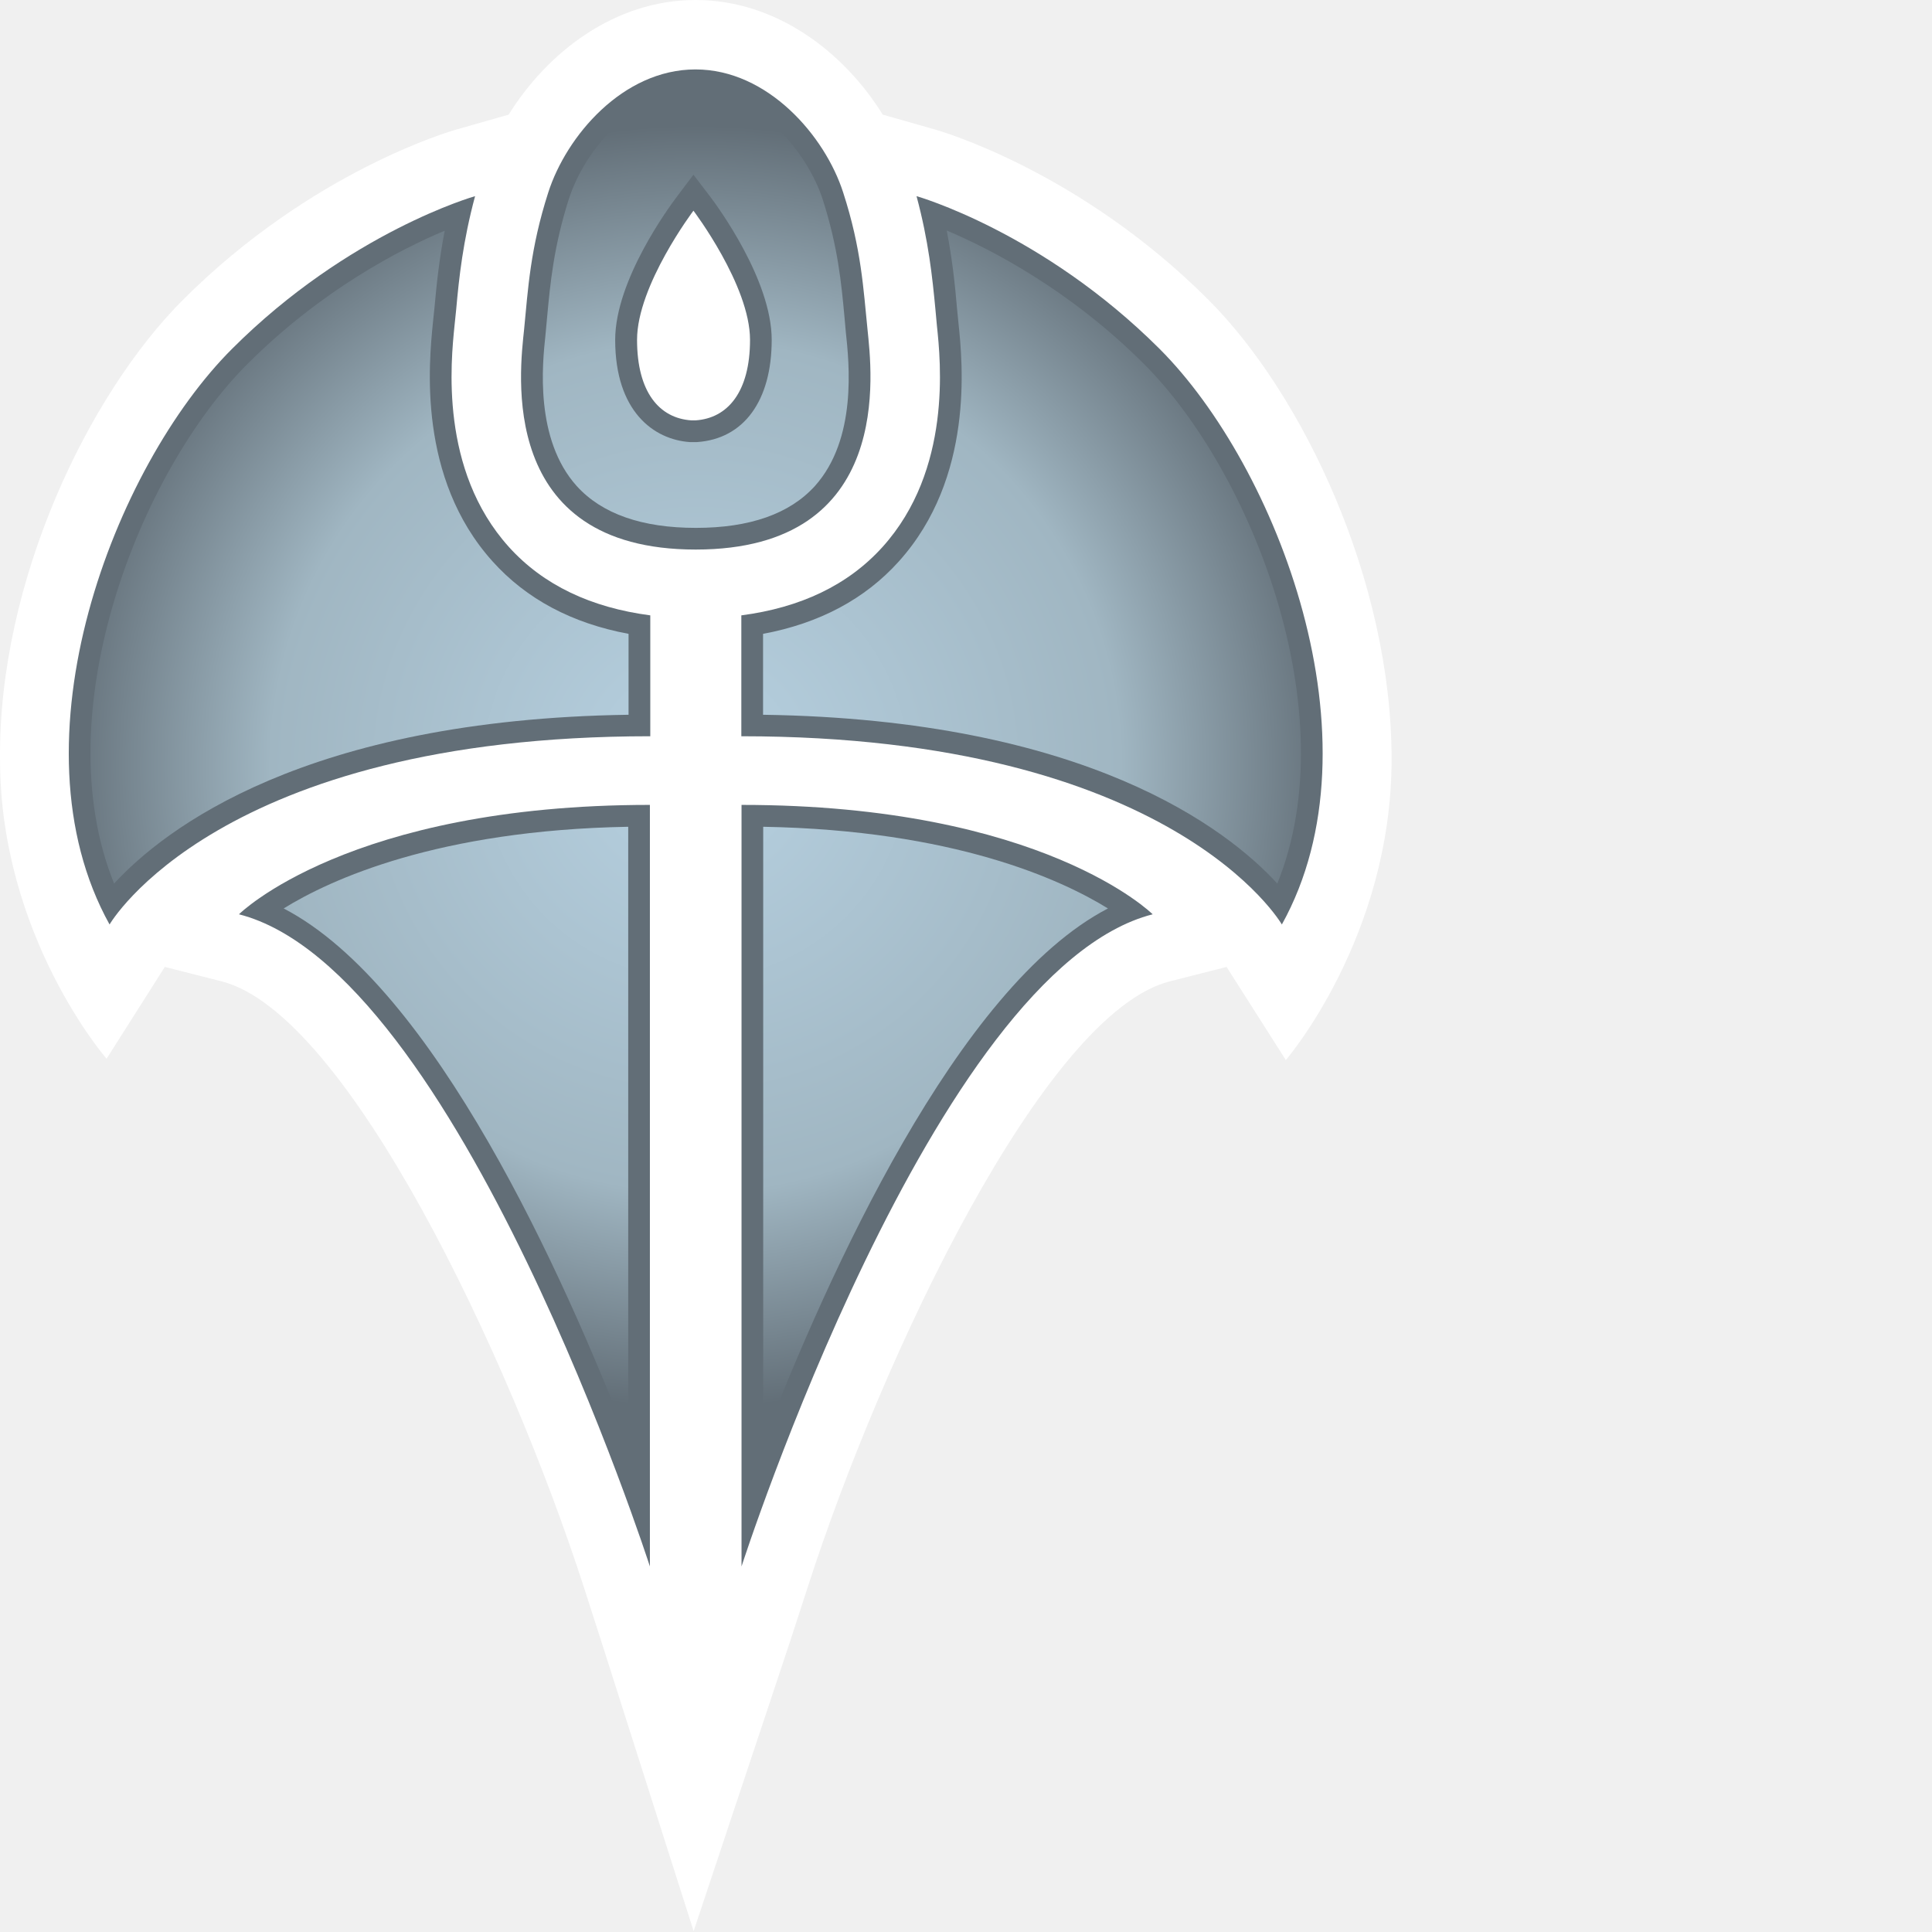
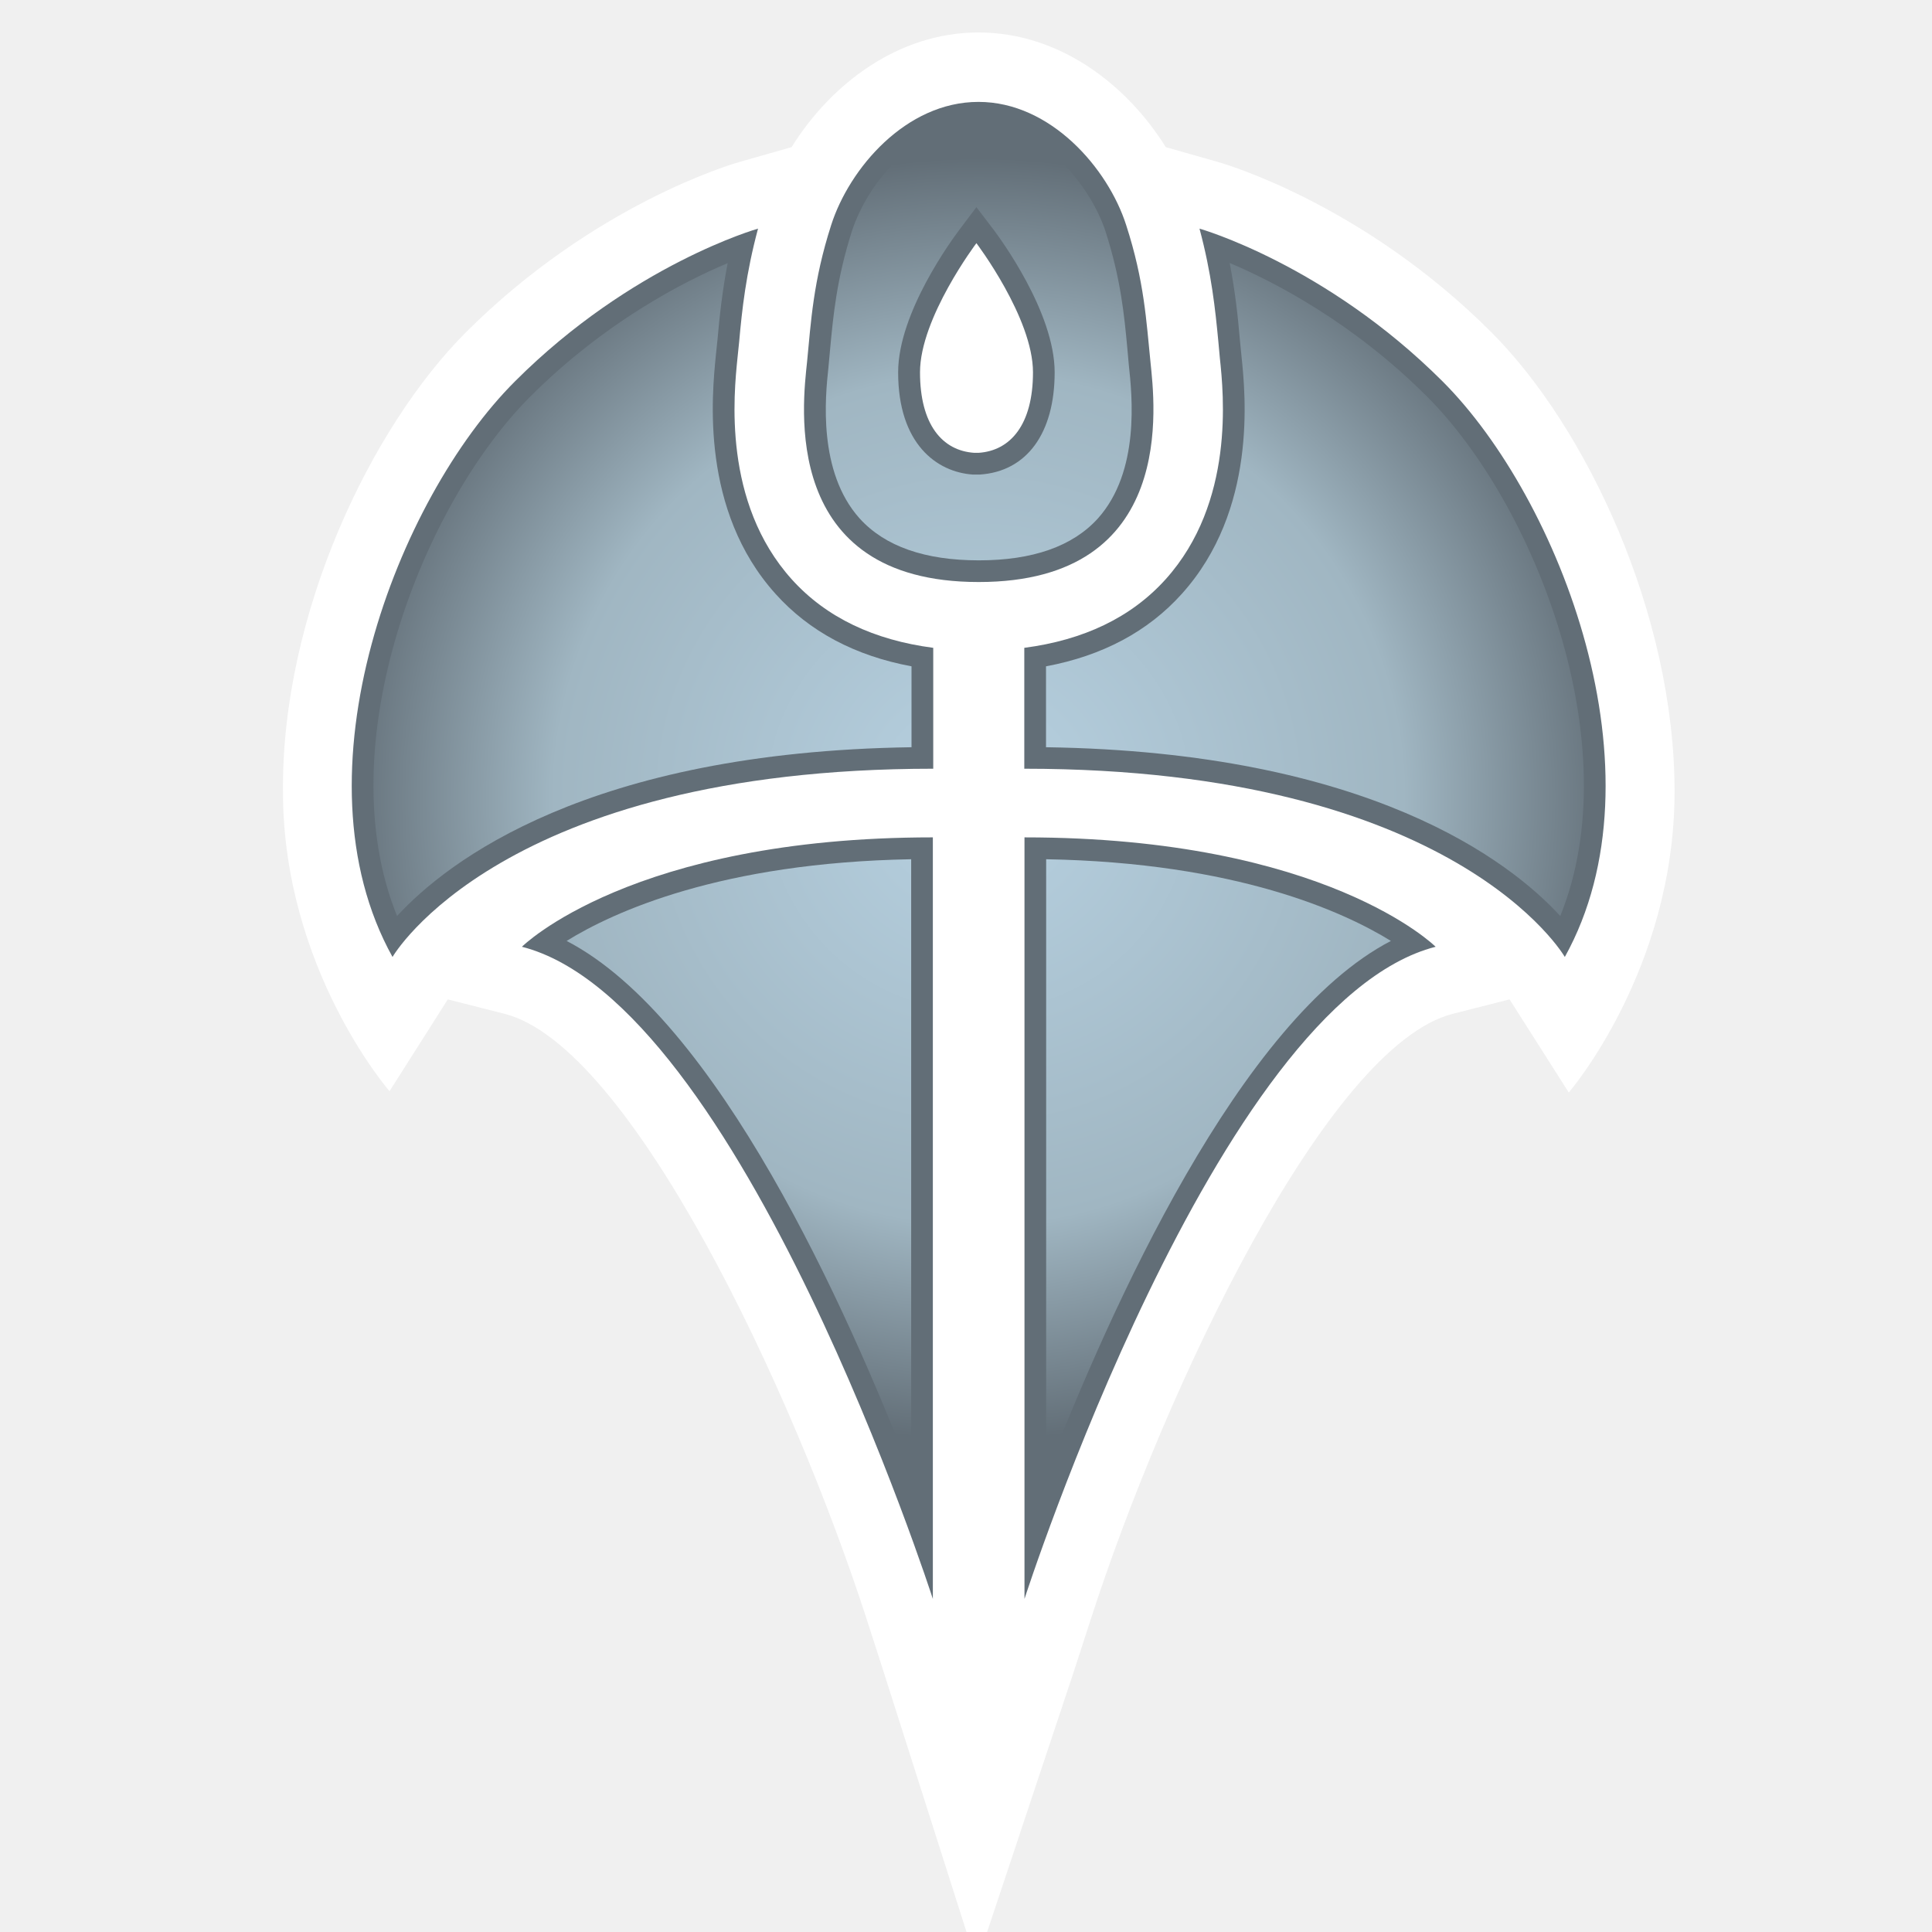
<svg xmlns="http://www.w3.org/2000/svg" version="1.1" width="833" height="833" id="svg3805">
  <defs id="defs3807">
    <radialGradient cx="0" cy="0" r="1" fx="0" fy="0" id="radialGradient314" gradientUnits="userSpaceOnUse" gradientTransform="matrix(13.28235,0,0,-13.28235,135.126,487.8472)" spreadMethod="pad">
      <stop id="stop316" style="stop-color:#b7d1e1;stop-opacity:1" offset="0" />
      <stop id="stop318" style="stop-color:#a0b6c2;stop-opacity:1" offset="0.663" />
      <stop id="stop320" style="stop-color:#626e77;stop-opacity:1" offset="1" />
    </radialGradient>
  </defs>
-   <path d="M 600,327.285 C 600,250.455 561.699,169.939 521.046,129.286 465.759,73.917 405.748,56.598 403.229,55.869 L 380.623,49.437 C 363.783,22.377 334.683,0 299.879,0 265.158,0 236.141,22.377 219.301,49.437 l -22.606,6.432 c -2.519,0.728 -62.447,18.047 -117.817,73.417 -40.736,40.736 -79.516,121.231 -78.871,197.999 0,76.435 45.94,129.203 45.94,129.203 l 25.125,-39.591 24.563,6.245 C 149.694,436.984 219.468,584.318 251.816,684.566 l 7.41,23.022 39.841,125.04 41.631,-125.04 7.473,-23.022 C 380.457,584.318 450.314,436.984 504.289,423.142 l 24.563,-6.245 25.541,40.154 c 0,0 45.607,-52.851 45.607,-129.765" id="path308" style="fill:#ffffff;fill-opacity:1;fill-rule:nonzero;stroke:none" />
-   <path d="m 299.879,181.242 0,0 c -0.333,0 -0.563,0 -0.896,0 -0.25,0 -0.561,0 -0.894,0 l 0,0 c -13.822,-0.896 -23.418,-12.198 -23.418,-34.721 0,-23.48 24.313,-55.682 24.313,-55.682 0,0 24.396,32.202 24.396,55.682 0,22.523 -9.679,33.826 -23.501,34.721 m 74.166,-39.113 C 372.255,124.749 371.443,107.347 363.554,83.034 355.748,58.638 331.019,29.933 299.879,29.933 c -31.307,0 -55.703,28.705 -63.509,53.101 -7.806,24.313 -8.701,41.715 -10.408,59.096 -1.79,17.402 -12.115,94.816 74,94.816 86.115,0 75.79,-77.414 74.083,-94.816 m 21.128,-57.555 c 5.204,19.359 6.828,34.97 8.139,48.792 l 0.646,7.057 c 1.624,15.383 6.515,62.135 -23.418,95.378 -14.883,16.507 -35.449,26.186 -60.907,29.517 l 0,52.123 c 186.363,0 233.053,81.16 233.053,81.16 43.9,-79.037 -2.206,-197.666 -52.705,-248.165 C 449.42,99.936 395.174,84.574 395.174,84.574 m 101.81,309.634 C 402.501,418.354 319.717,675.387 319.717,675.387 l 0,-328.347 c 130.015,0 177.267,47.168 177.267,47.168 M 100.028,150.435 C 49.446,200.934 3.339,319.563 47.24,398.6 c 0,0 46.69,-81.16 233.136,-81.16 l 0,-52.123 c -25.458,-3.331 -46.107,-13.01 -60.99,-29.517 -29.933,-33.243 -24.958,-79.995 -23.418,-95.378 l 0.728,-7.057 c 1.229,-13.822 2.935,-29.433 8.139,-48.792 0,0 -54.329,15.362 -104.807,65.861 m 180.181,196.604 0,328.347 c 0,0 -82.784,-257.032 -177.183,-281.179 0,0 47.252,-47.168 177.183,-47.168" id="path310" style="fill:#626e77;fill-opacity:1;fill-rule:nonzero;stroke:none" />
-   <g transform="matrix(20.81571,0,0,-20.81571,-2512.761,10485.352)" id="g312">
-     <path d="m 132.496,499.598 c -0.312,-0.985 -0.383,-1.731 -0.449,-2.446 l 0,0 -0.035,-0.379 c -0.063,-0.585 -0.223,-2.148 0.648,-3.117 l 0,0 c 0.524,-0.578 1.352,-0.867 2.469,-0.867 l 0,0 c 1.113,0 1.941,0.289 2.465,0.867 l 0,0 c 0.875,0.977 0.711,2.535 0.64,3.192 l 0,0 -0.027,0.304 c -0.066,0.715 -0.137,1.461 -0.453,2.446 l 0,0 c -0.301,0.929 -1.316,2.238 -2.633,2.238 l 0,0 c -1.234,0 -2.273,-1.156 -2.625,-2.238 m 2.508,-5.032 c -0.746,0.051 -1.547,0.633 -1.547,2.118 l 0,0 c 0,1.246 1.137,2.777 1.266,2.949 l 0,0 0.355,0.472 0.36,-0.472 c 0.128,-0.172 1.261,-1.703 1.261,-2.949 l 0,0 c 0,-1.262 -0.578,-2.055 -1.551,-2.118 l 0,0 -0.113,0 -0.031,0 z m 5.531,2.797 0.035,-0.355 c 0.082,-0.789 0.325,-3.18 -1.238,-4.914 l 0,0 c -0.699,-0.778 -1.644,-1.282 -2.812,-1.5 l 0,0 0,-1.676 c 6.691,-0.098 9.613,-2.363 10.652,-3.496 l 0,0 c 1.437,3.543 -0.535,8.535 -2.758,10.758 l 0,0 c -1.539,1.539 -3.168,2.379 -4.09,2.769 l 0,0 c 0.117,-0.601 0.172,-1.125 0.211,-1.586 m -14.699,-1.183 c -2.223,-2.223 -4.195,-7.215 -2.758,-10.758 l 0,0 c 1.043,1.133 3.961,3.398 10.656,3.496 l 0,0 0,1.676 c -1.172,0.218 -2.117,0.722 -2.816,1.5 l 0,0 c -1.563,1.734 -1.316,4.125 -1.238,4.929 l 0,0 0.035,0.336 c 0.043,0.481 0.097,0.996 0.211,1.586 l 0,0 c -0.922,-0.386 -2.551,-1.226 -4.09,-2.765 m 10.687,-22.321 c 1.329,3.434 4.016,9.426 7.141,11.047 l 0,0 c -0.976,0.602 -3.195,1.621 -7.141,1.692 l 0,0 0,-12.739 z m -9.933,11.047 c 3.125,-1.621 5.808,-7.613 7.137,-11.047 l 0,0 0,12.739 c -3.942,-0.071 -6.165,-1.09 -7.137,-1.692" id="path322" style="fill:url(#radialGradient314);fill-opacity:1;fill-rule:nonzero;stroke:none" />
+   <path d="M 722,341.285 C 722,264.455 683.699,183.939 643.046,143.286 587.759,87.917 527.748,70.598 525.229,69.869 L 502.623,63.437 C 485.783,36.377 456.683,14 421.879,14 387.158,14 358.141,36.377 341.301,63.437 l -22.606,6.432 c -2.519,0.728 -62.447,18.047 -117.817,73.417 -40.736,40.736 -79.516,121.231 -78.871,197.999 0,76.435 45.94,129.203 45.94,129.203 l 25.125,-39.591 24.563,6.245 c 54.058,13.842 123.833,161.176 156.18,261.425 l 7.41,23.022 39.841,125.04 41.631,-125.04 7.473,-23.022 C 502.457,598.318 572.314,450.984 626.289,437.142 l 24.563,-6.245 25.541,40.154 c 0,0 45.607,-52.851 45.607,-129.765" id="path308" style="fill:#ffffff;fill-opacity:1;fill-rule:nonzero;stroke:none" />
+   <path d="m 421.879,195.242 v 0 c -0.333,0 -0.563,0 -0.896,0 -0.25,0 -0.561,0 -0.894,0 v 0 c -13.822,-0.896 -23.418,-12.198 -23.418,-34.721 0,-23.48 24.313,-55.682 24.313,-55.682 0,0 24.396,32.202 24.396,55.682 0,22.523 -9.679,33.826 -23.501,34.721 m 74.166,-39.113 C 494.255,138.749 493.443,121.347 485.554,97.034 477.748,72.638 453.019,43.933 421.879,43.933 c -31.307,0 -55.703,28.705 -63.509,53.101 -7.806,24.313 -8.701,41.715 -10.408,59.096 -1.79,17.402 -12.115,94.816 74,94.816 86.115,0 75.79,-77.414 74.083,-94.816 m 21.128,-57.555 c 5.204,19.359 6.828,34.97 8.139,48.792 l 0.646,7.057 c 1.624,15.383 6.515,62.135 -23.418,95.378 -14.883,16.507 -35.449,26.186 -60.907,29.517 v 52.123 c 186.363,0 233.053,81.16 233.053,81.16 43.9,-79.037 -2.206,-197.666 -52.705,-248.165 -50.561,-50.499 -104.807,-65.861 -104.807,-65.861 m 101.81,309.634 C 524.501,432.354 441.717,689.387 441.717,689.387 V 361.04 c 130.015,0 177.267,47.168 177.267,47.168 M 222.028,164.435 c -50.582,50.499 -96.689,169.128 -52.789,248.165 0,0 46.69,-81.16 233.136,-81.16 v -52.123 c -25.458,-3.331 -46.107,-13.01 -60.99,-29.517 -29.933,-33.243 -24.958,-79.995 -23.418,-95.378 l 0.728,-7.057 c 1.229,-13.822 2.935,-29.433 8.139,-48.792 0,0 -54.329,15.362 -104.807,65.861 m 180.181,196.604 v 328.347 c 0,0 -82.784,-257.032 -177.183,-281.179 0,0 47.252,-47.168 177.183,-47.168" id="path310" style="fill:#626e77;fill-opacity:1;fill-rule:nonzero;stroke:none" />
+   <g transform="matrix(20.81571,0,0,-20.81571,-2390.761,10499.352)" id="g312">
+     <path d="m 132.496,499.598 c -0.312,-0.985 -0.383,-1.731 -0.449,-2.446 v 0 l -0.035,-0.379 c -0.063,-0.585 -0.223,-2.148 0.648,-3.117 v 0 c 0.524,-0.578 1.352,-0.867 2.469,-0.867 v 0 c 1.113,0 1.941,0.289 2.465,0.867 v 0 c 0.875,0.977 0.711,2.535 0.64,3.192 v 0 l -0.027,0.304 c -0.066,0.715 -0.137,1.461 -0.453,2.446 v 0 c -0.301,0.929 -1.316,2.238 -2.633,2.238 v 0 c -1.234,0 -2.273,-1.156 -2.625,-2.238 m 2.508,-5.032 c -0.746,0.051 -1.547,0.633 -1.547,2.118 v 0 c 0,1.246 1.137,2.777 1.266,2.949 v 0 l 0.355,0.472 0.36,-0.472 c 0.128,-0.172 1.261,-1.703 1.261,-2.949 v 0 c 0,-1.262 -0.578,-2.055 -1.551,-2.118 v 0 h -0.113 z m 5.531,2.797 0.035,-0.355 c 0.082,-0.789 0.325,-3.18 -1.238,-4.914 v 0 c -0.699,-0.778 -1.644,-1.282 -2.812,-1.5 v 0 -1.676 c 6.691,-0.098 9.613,-2.363 10.652,-3.496 v 0 c 1.437,3.543 -0.535,8.535 -2.758,10.758 v 0 c -1.539,1.539 -3.168,2.379 -4.09,2.769 v 0 c 0.117,-0.601 0.172,-1.125 0.211,-1.586 m -14.699,-1.183 c -2.223,-2.223 -4.195,-7.215 -2.758,-10.758 v 0 c 1.043,1.133 3.961,3.398 10.656,3.496 v 0 1.676 c -1.172,0.218 -2.117,0.722 -2.816,1.5 v 0 c -1.563,1.734 -1.316,4.125 -1.238,4.929 v 0 l 0.035,0.336 c 0.043,0.481 0.097,0.996 0.211,1.586 v 0 c -0.922,-0.386 -2.551,-1.226 -4.09,-2.765 m 10.687,-22.321 c 1.329,3.434 4.016,9.426 7.141,11.047 v 0 c -0.976,0.602 -3.195,1.621 -7.141,1.692 v 0 z m -9.933,11.047 c 3.125,-1.621 5.808,-7.613 7.137,-11.047 v 0 12.739 c -3.942,-0.071 -6.165,-1.09 -7.137,-1.692" id="path322" style="fill:url(#radialGradient314);fill-opacity:1;fill-rule:nonzero;stroke:none" />
  </g>
</svg>
